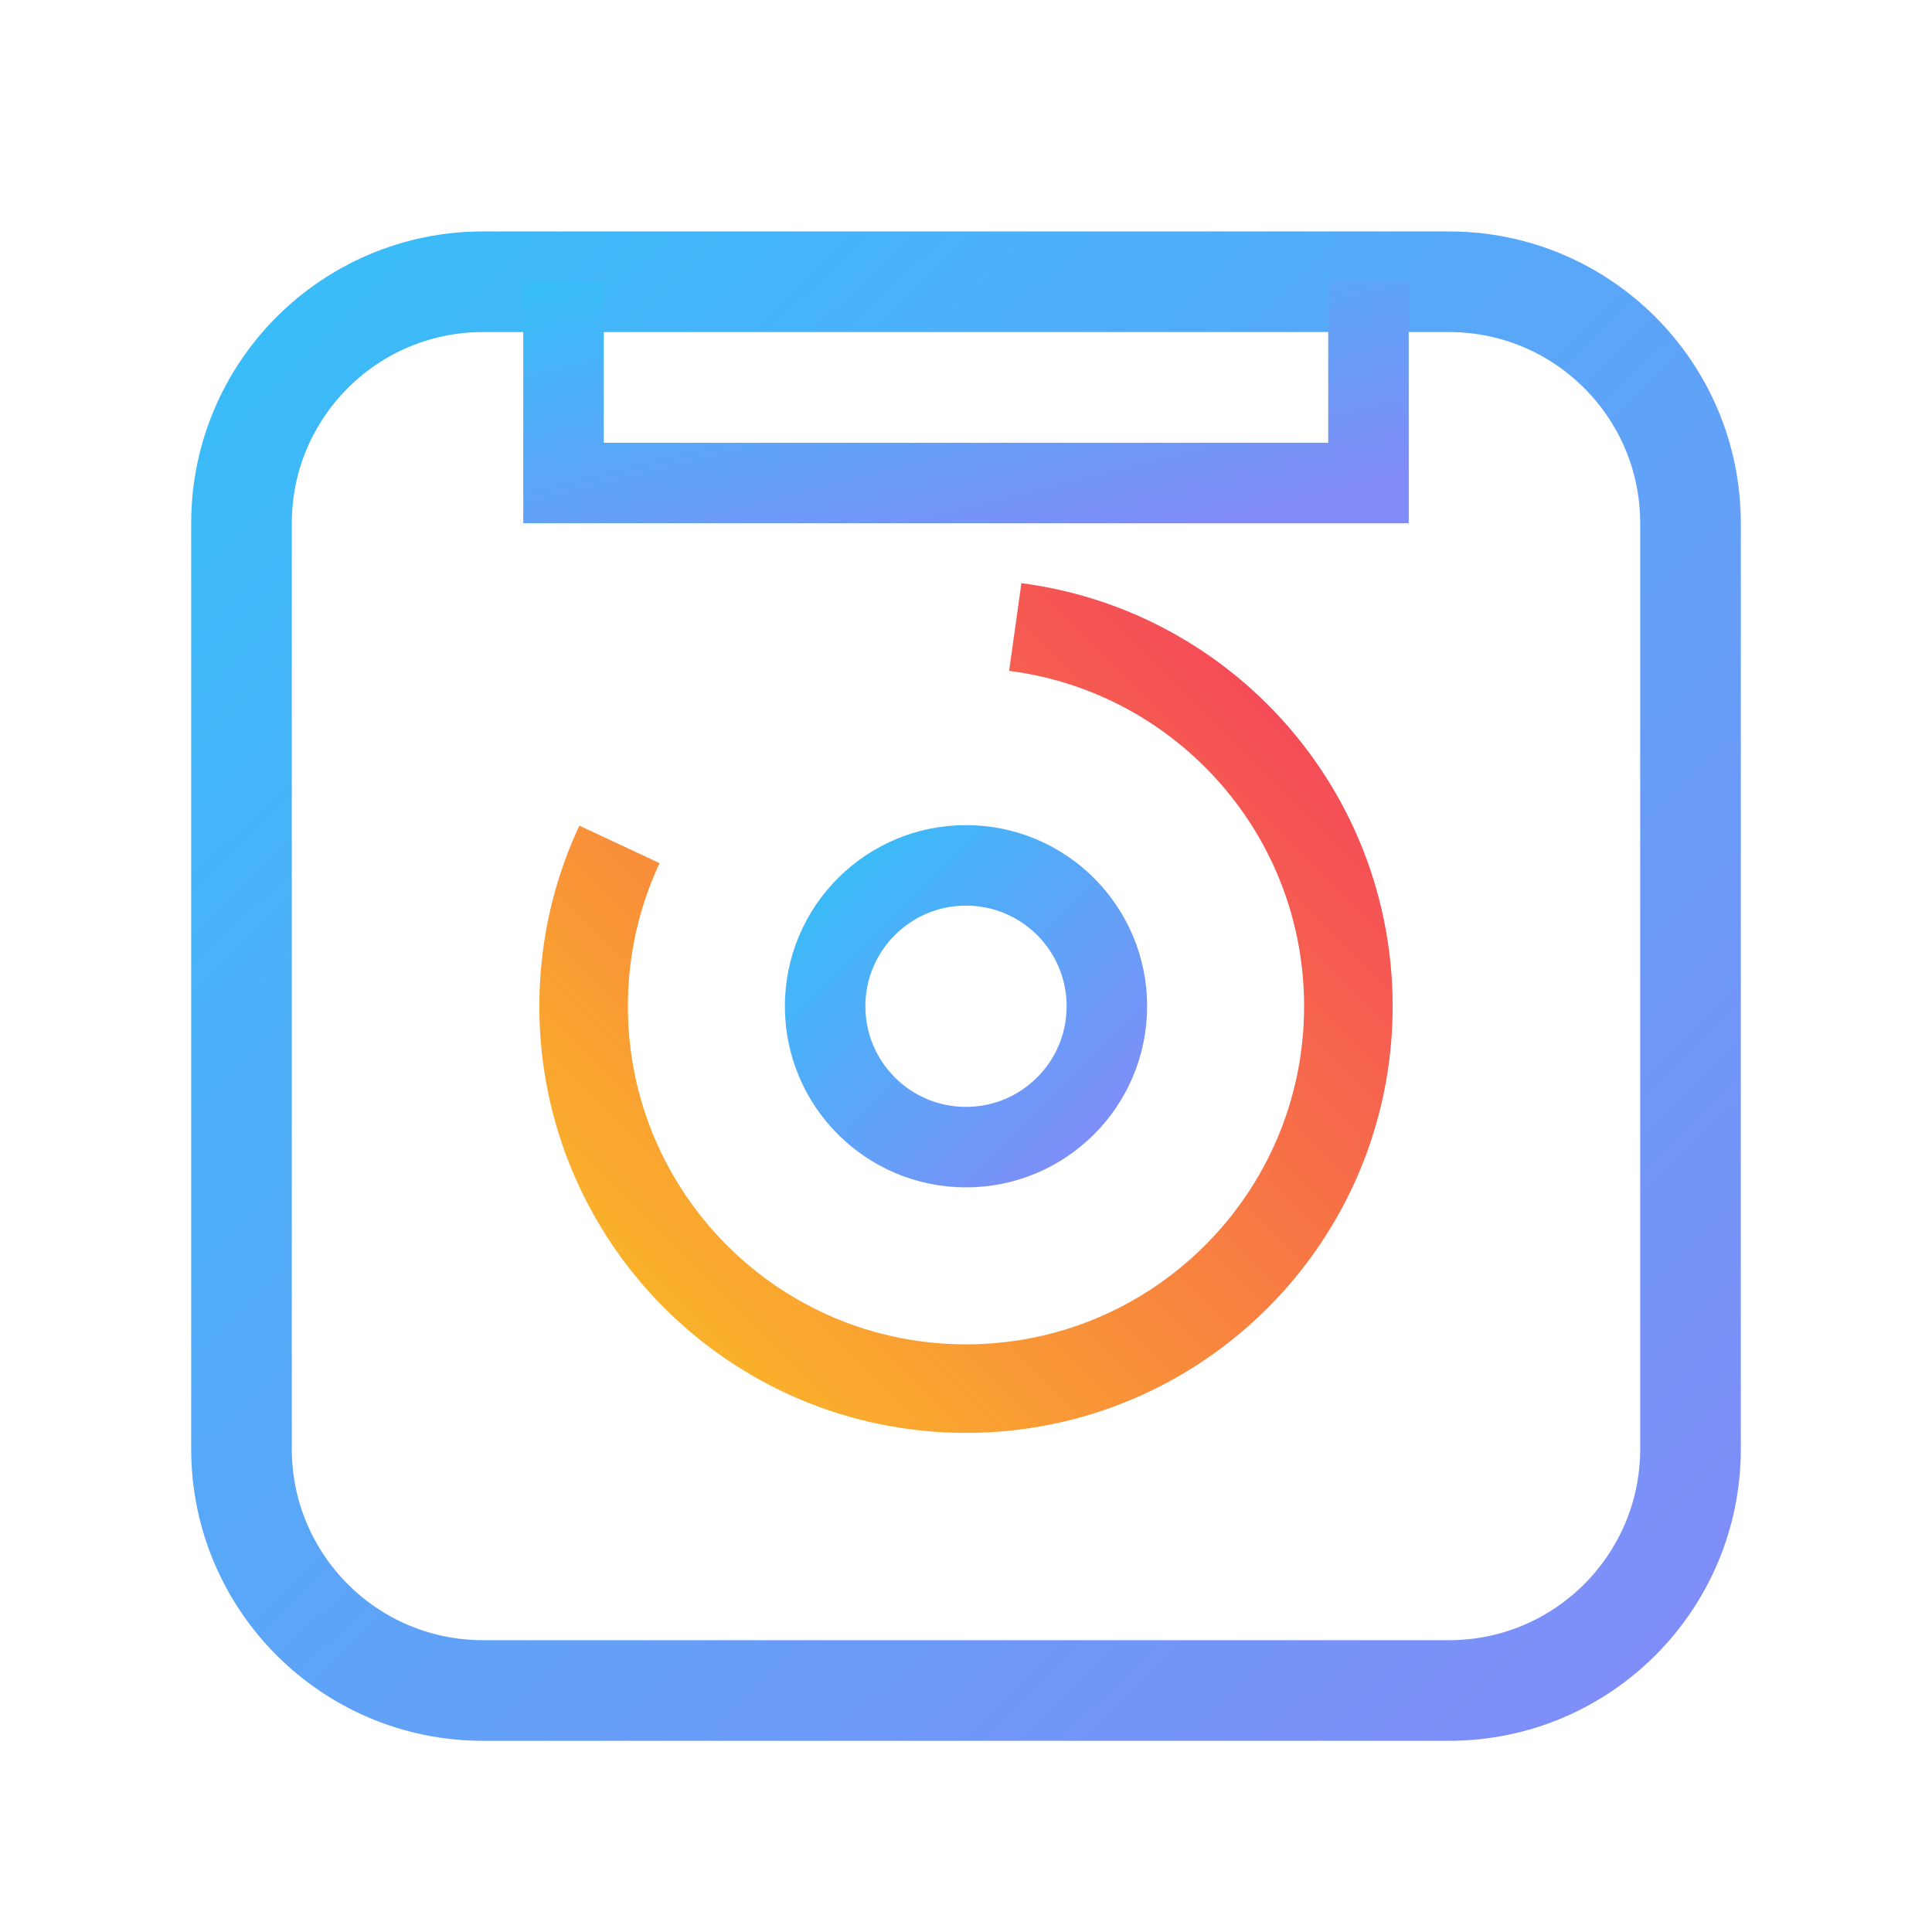
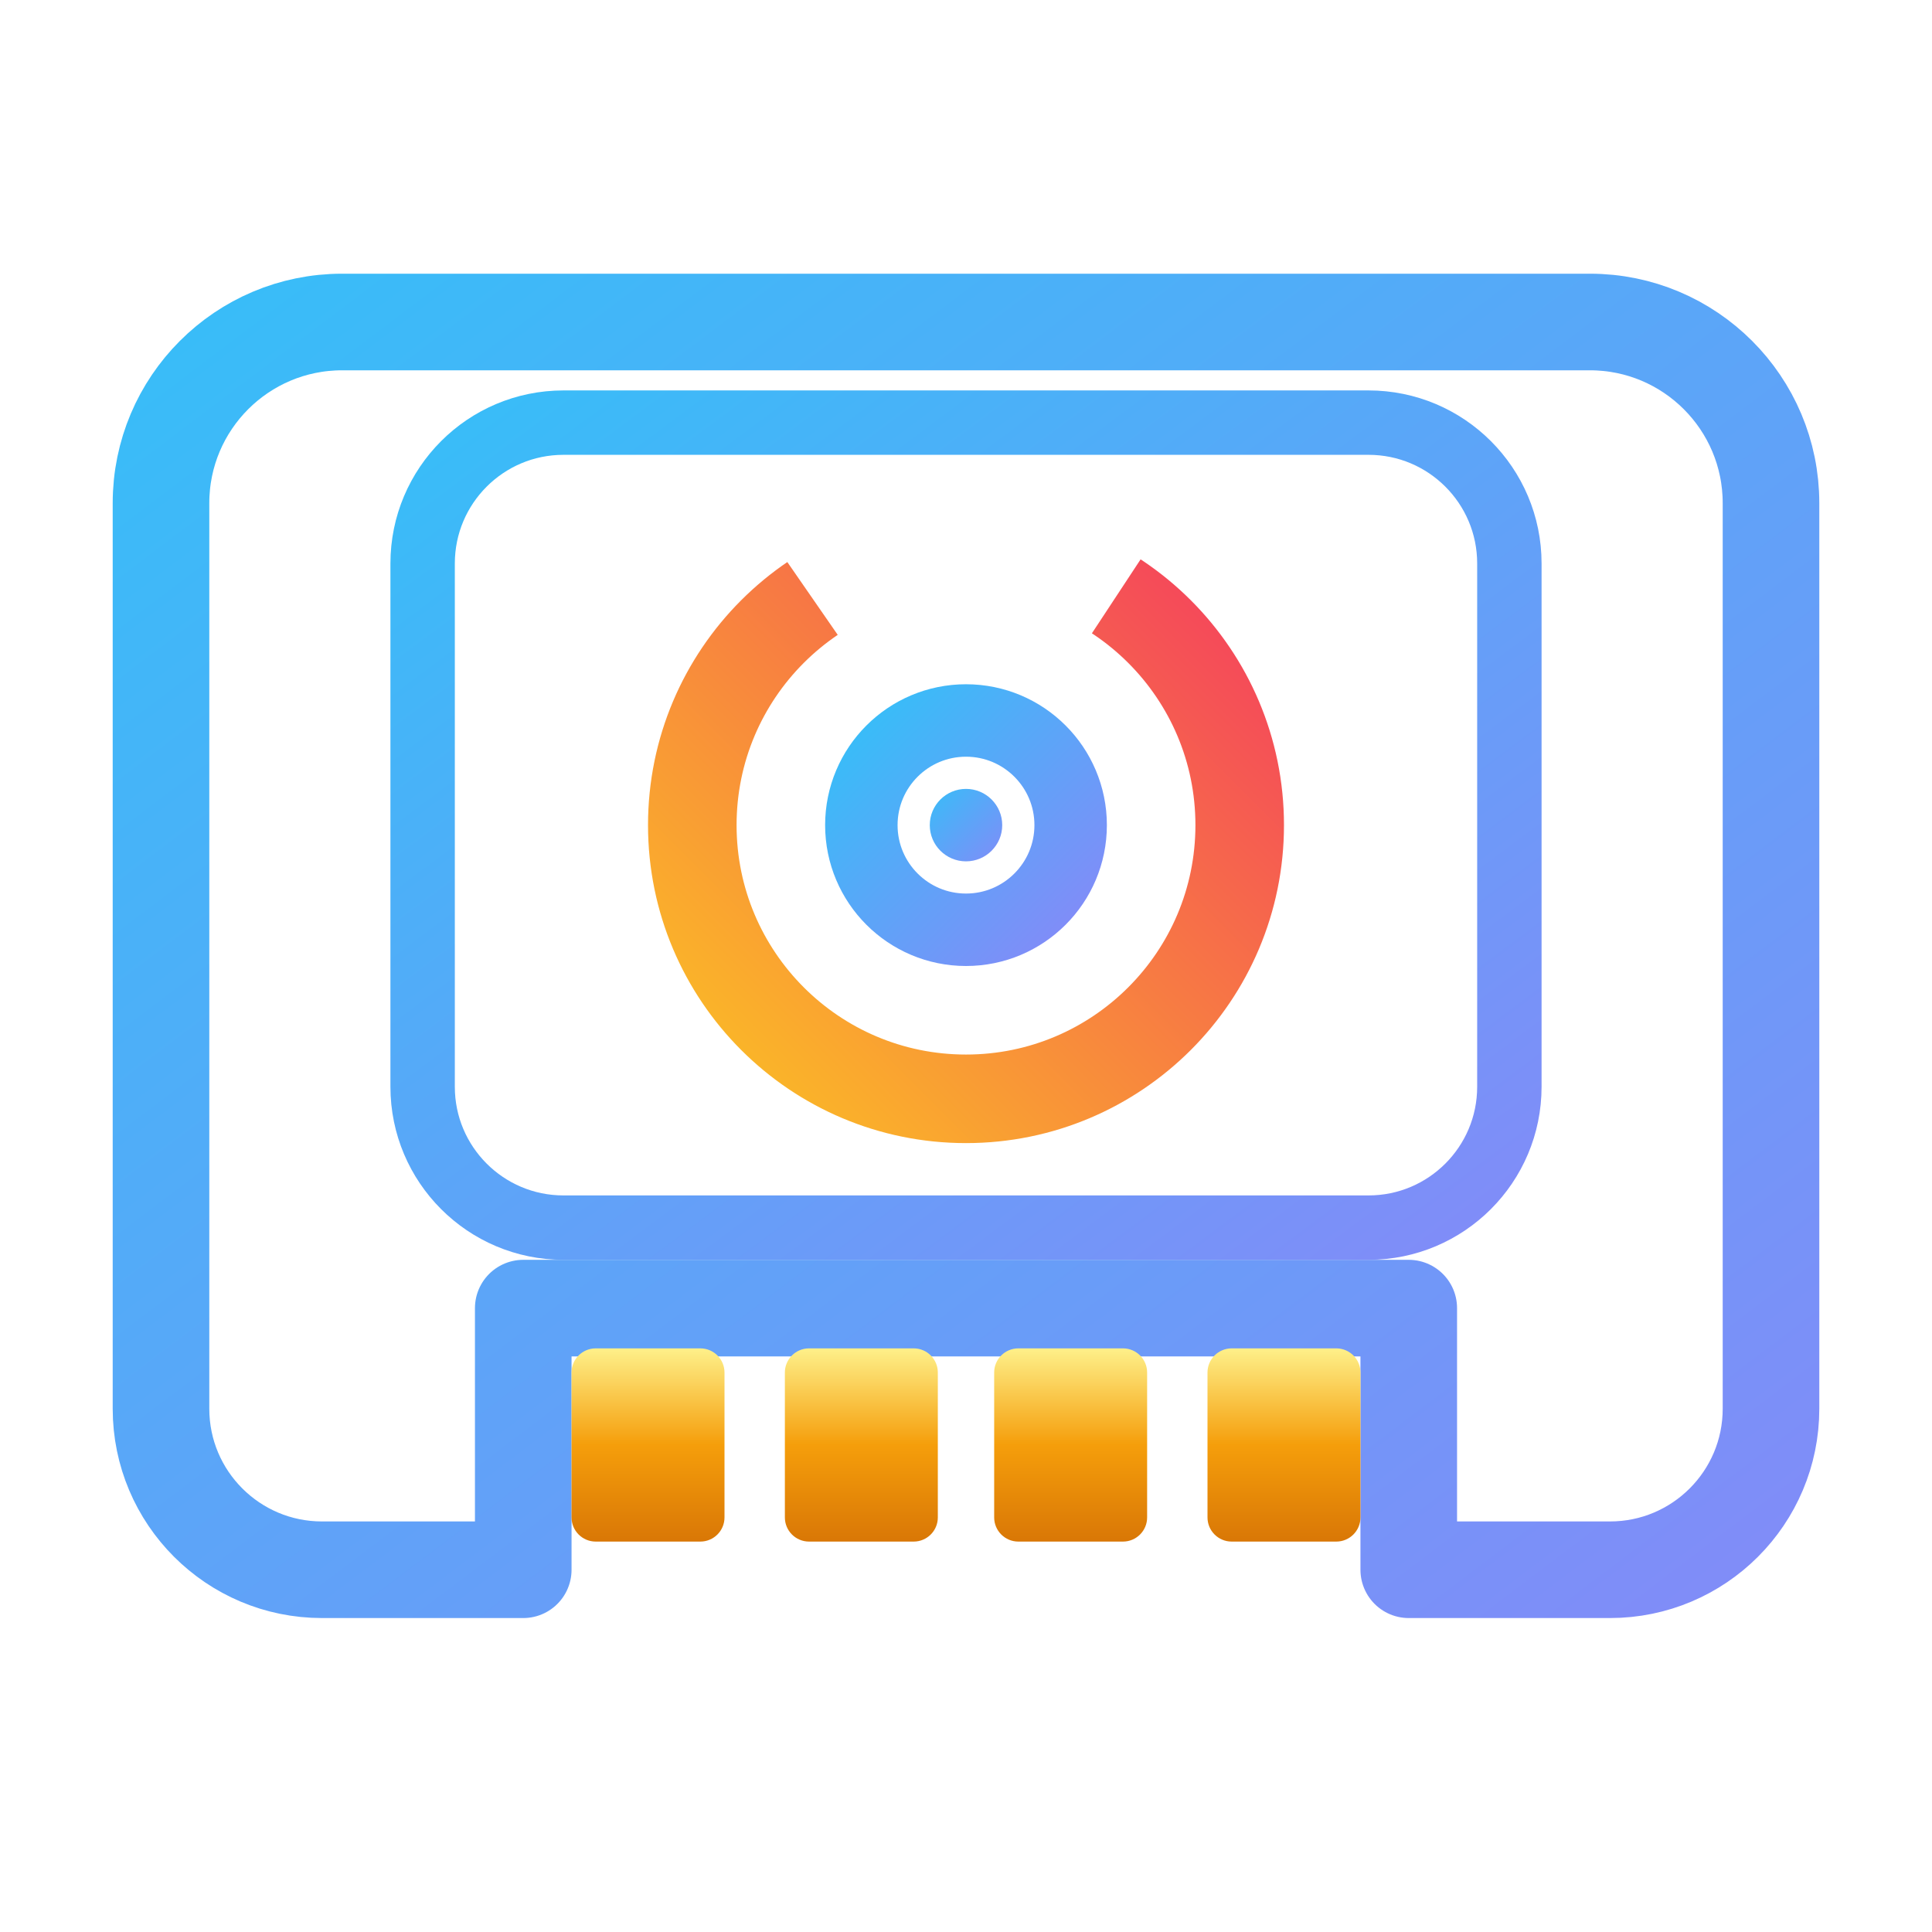
<svg xmlns="http://www.w3.org/2000/svg" viewBox="0 0 48 48" width="48" height="48">
  <defs>
    <linearGradient id="primaryGrad" x1="0%" y1="0%" x2="100%" y2="100%">
      <stop offset="0%" stop-color="#38bdf8" />
      <stop offset="100%" stop-color="#818cf8" />
    </linearGradient>
    <linearGradient id="discGrad" x1="0%" y1="100%" x2="100%" y2="0%">
      <stop offset="0%" stop-color="#fbbf24" />
      <stop offset="100%" stop-color="#f43f5e" />
    </linearGradient>
+     <linearGradient id="goldGrad" x1="0%" y1="0%" x2="0%" y2="100%">
+       <stop offset="0%" stop-color="#fef08a" />
+       <stop offset="50%" stop-color="#f59e0b" />
+       <stop offset="100%" stop-color="#d97706" />
+     </linearGradient>
  </defs>
-   <rect x="6" y="7" width="36" height="35" rx="6" fill="none" stroke="url(#primaryGrad)" stroke-width="2.5" />
-   <path d="M14 7 L14 12 L34 12 L34 7" fill="none" stroke="url(#primaryGrad)" stroke-width="2" />
-   <circle cx="24" cy="25" r="9.5" fill="none" stroke="url(#discGrad)" stroke-width="2.2" stroke-dasharray="34 12" />
-   <circle cx="24" cy="25" r="3.5" fill="none" stroke="url(#primaryGrad)" stroke-width="2" />
-   <line x1="12" y1="37" x2="12" y2="42" stroke="url(#primaryGrad)" stroke-width="2" stroke-linecap="round" />
-   <line x1="20" y1="37" x2="20" y2="42" stroke="url(#primaryGrad)" stroke-width="2" stroke-linecap="round" />
-   <line x1="28" y1="37" x2="28" y2="42" stroke="url(#primaryGrad)" stroke-width="2" stroke-linecap="round" />
-   <line x1="36" y1="37" x2="36" y2="42" stroke="url(#primaryGrad)" stroke-width="2" stroke-linecap="round" />
+   <path d="M 8.5 8 L 39.5 8 A 4.5 4.5 0 0 1 44 12.5 L 44 35 A 4 4 0 0 1 40 39 L 35 39 L 35 32.5 L 13 32.5 L 13 39 L 8 39 A 4 4 0 0 1 4 35 L 4 12.5 A 4.5 4.5 0 0 1 8.5 8 Z" fill="none" stroke="url(#primaryGrad)" stroke-width="2.4" stroke-linejoin="round" />
+   <rect x="10.5" y="10.5" width="27" height="20" rx="3.5" fill="none" stroke="url(#primaryGrad)" stroke-width="1.6" />
+   <circle cx="24" cy="20.5" r="6.8" fill="none" stroke="url(#discGrad)" stroke-width="2.2" stroke-dasharray="28 8" />
+   <circle cx="24" cy="20.5" r="2.6" fill="none" stroke="url(#primaryGrad)" stroke-width="1.8" />
+   <circle cx="24" cy="20.5" r="0.9" fill="url(#primaryGrad)" />
+   <rect x="14.2" y="33.5" width="3.8" height="4.8" rx="0.6" fill="url(#goldGrad)" />
+   <rect x="19.5" y="33.5" width="3.8" height="4.8" rx="0.6" fill="url(#goldGrad)" />
+   <rect x="24.7" y="33.5" width="3.8" height="4.8" rx="0.6" fill="url(#goldGrad)" />
+   <rect x="30.0" y="33.5" width="3.8" height="4.8" rx="0.6" fill="url(#goldGrad)" />
</svg>
